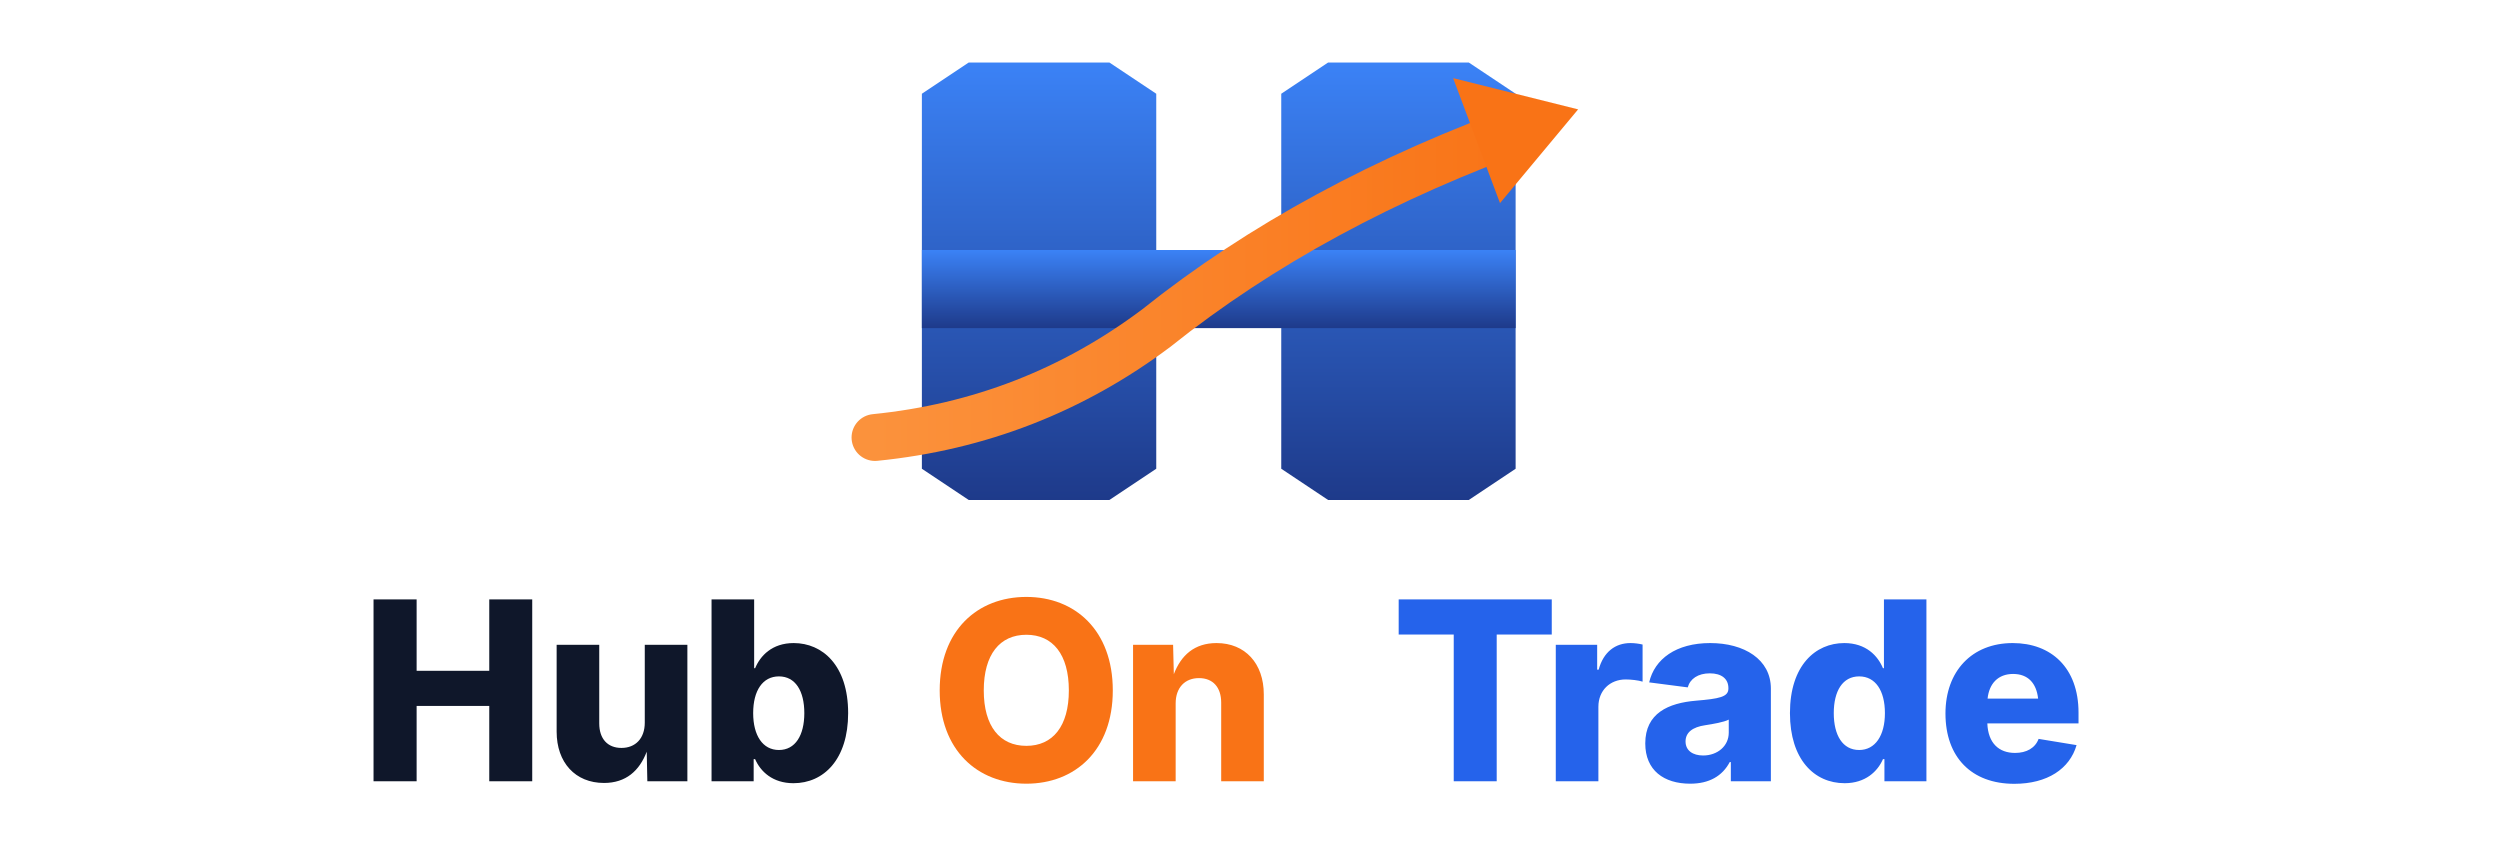
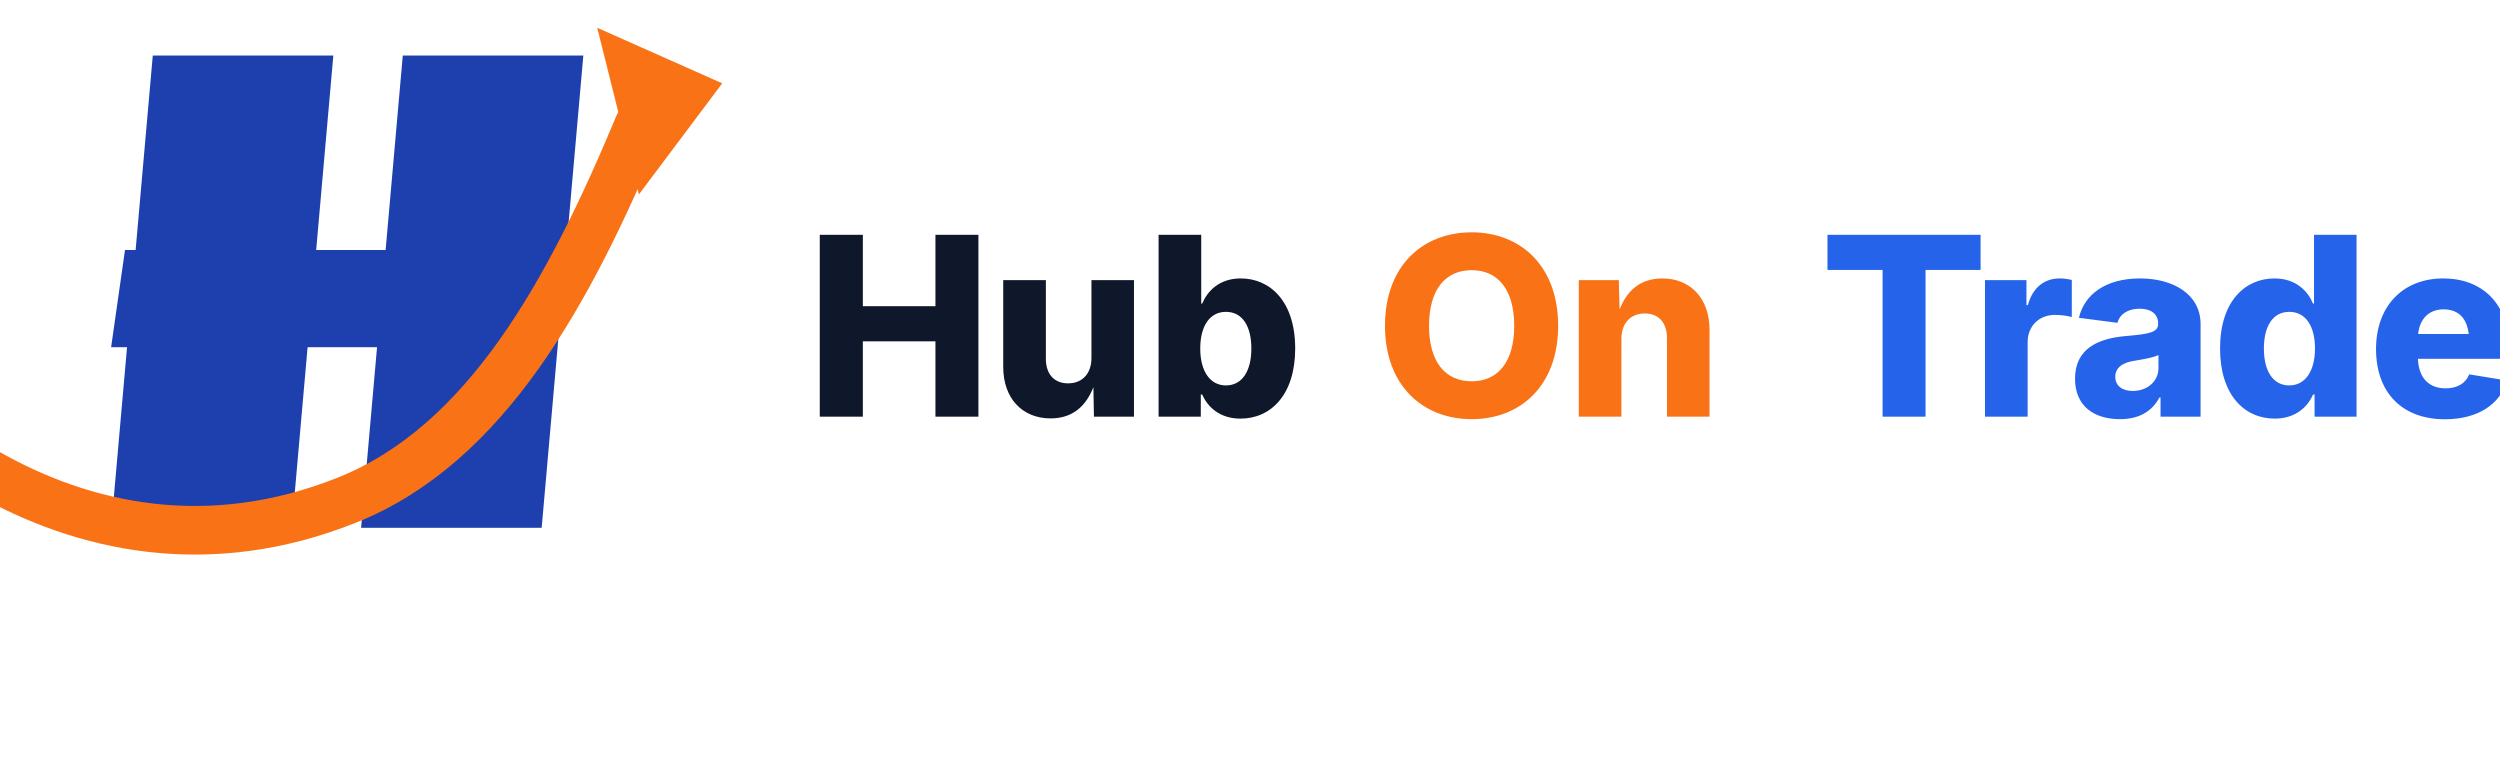
- <svg xmlns="http://www.w3.org/2000/svg" viewBox="0 0 320 110" role="img" aria-label="HubOnTrade">
-   <defs>
-     <linearGradient id="hBlue" x1="0%" y1="0%" x2="0%" y2="100%">
-       <stop offset="0%" stop-color="#3B82F6" />
-       <stop offset="100%" stop-color="#1E3A8A" />
-     </linearGradient>
-     <linearGradient id="arrowOrange" x1="0%" y1="0%" x2="100%" y2="0%">
-       <stop offset="0%" stop-color="#FB923C" />
-       <stop offset="100%" stop-color="#F97316" />
-     </linearGradient>
-   </defs>
-   <g transform="translate(118, 4)">
-     <path d="M6,4 L24,4 L30,8 L30,56 L24,60 L6,60 L0,56 L0,8 Z" fill="url(#hBlue)" />
-     <path d="M52,4 L70,4 L76,8 L76,56 L70,60 L52,60 L46,56 L46,8 Z" fill="url(#hBlue)" />
-     <path d="M0,28 L76,28 L76,38 L0,38 Z" fill="url(#hBlue)" />
-     <path d="M-6,52 Q14,50 30,38 Q50,22 78,12" fill="none" stroke="url(#arrowOrange)" stroke-width="6" stroke-linecap="round" />
-     <path d="M68,6 L84,10 L74,22 Z" fill="#F97316" />
+ <svg xmlns="http://www.w3.org/2000/svg" viewBox="0 0 360 110" role="img" aria-label="HubOnTrade">
+   <g transform="translate(0, 0)">
+     <path d="M22,8 L48,8 L42,76 L16,76 Z" fill="#1E40AF" />
+     <path d="M58,8 L84,8 L78,76 L52,76 Z" fill="#1E40AF" />
+     <path d="M18,36 L82,36 L80,50 L16,50 Z" fill="#1E40AF" />
+     <path d="M-2,68 C12,76 30,80 50,72 C70,64 82,42 92,18" fill="none" stroke="#F97316" stroke-width="7" stroke-linecap="round" />
+     <path d="M86,4 L104,12 L92,28 Z" fill="#F97316" />
  </g>
-   <g font-family="'Poppins', 'Inter', system-ui, sans-serif" font-weight="800" font-size="32" letter-spacing="-0.5">
-     <text x="46" y="100" fill="#0F172A">Hub</text>
-     <text x="119" y="100" fill="#F97316">On</text>
-     <text x="178" y="100" fill="#2563EB">Trade</text>
+   <g font-family="'Poppins', 'Inter', system-ui, sans-serif" font-weight="800" font-size="36" letter-spacing="-0.5">
+     <text x="116" y="60" fill="#0F172A">Hub</text>
+     <text x="198" y="60" fill="#F97316">On</text>
+     <text x="262" y="60" fill="#2563EB">Trade</text>
  </g>
</svg>
